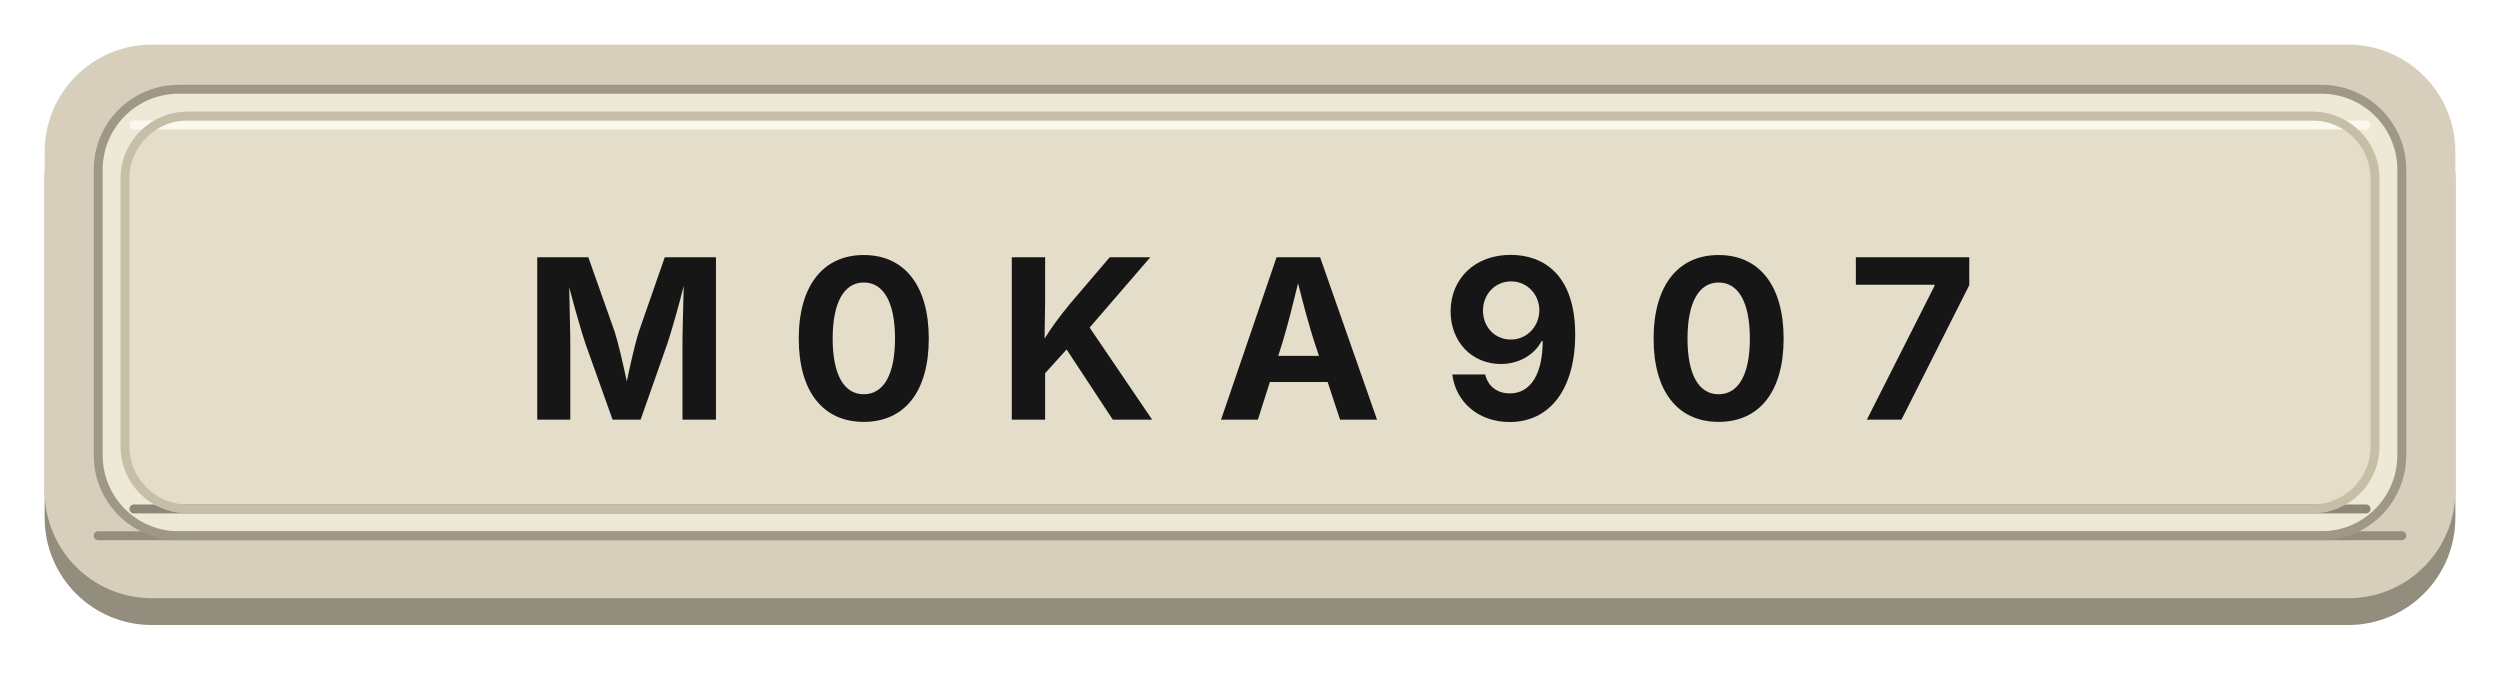
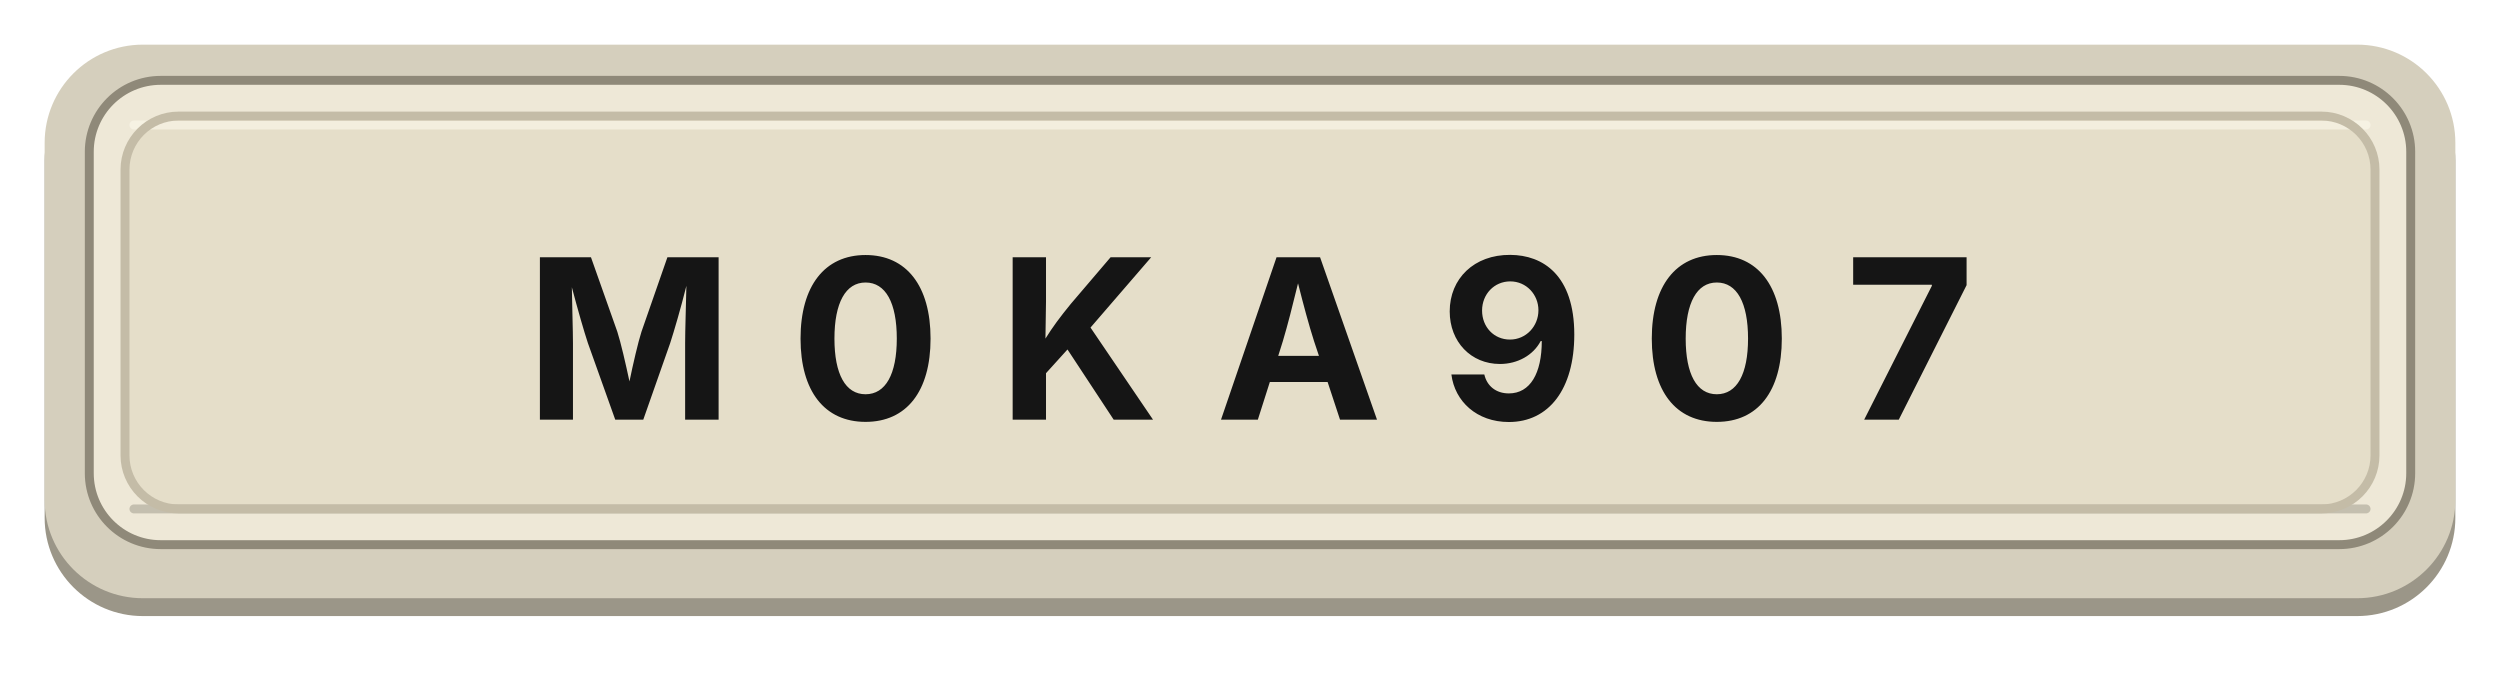
<svg xmlns="http://www.w3.org/2000/svg" width="280" height="76" viewBox="0 0 280 76" fill="none">
-   <rect x="5" y="8" width="270" height="62" rx="12" fill="#938d7e" />
-   <rect x="5" y="5" width="270" height="62" rx="12" fill="#d7cfbb" />
-   <rect x="11" y="10" width="258" height="50" rx="9" fill="#eee8d7" />
-   <rect x="14" y="13" width="252" height="44" rx="7" fill="#e4ddca" />
-   <path d="M15 14H265" stroke="#fbf8ed" stroke-width="1" stroke-linecap="round" />
-   <path d="M15 57H265" stroke="#8d8778" stroke-width="1" stroke-linecap="round" />
-   <path d="M11 60H269" stroke="#696355" stroke-width="1" stroke-linecap="round" opacity=".6" />
-   <rect x="11" y="10" width="258" height="50" rx="9" stroke="#9f9887" stroke-width="1" />
-   <rect x="14" y="13" width="252" height="44" rx="7" stroke="#c7bea8" stroke-width="1" />
-   <text x="140" y="47" text-anchor="middle" fill="#161616" font-family="Inter,Helvetica Neue,Arial,sans-serif" font-size="25" font-weight="700" letter-spacing="6.5">M0KA907</text>
+   <rect x="5" y="7" width="270" height="62" rx="11" fill="#9b9688" />
+   <rect x="5" y="5" width="270" height="62" rx="11" fill="#d5cfbd" />
+   <rect x="10" y="9" width="260" height="52" rx="8" fill="#eee8d7" />
+   <rect x="14" y="13" width="252" height="44" rx="6" fill="#e5dec9" />
+   <path d="M15 14H265" stroke="#faf7ea" stroke-width="1" stroke-linecap="round" opacity=".65" />
+   <path d="M15 57H265" stroke="#a39d8e" stroke-width="1" stroke-linecap="round" opacity=".55" />
+   <rect x="10" y="9" width="260" height="52" rx="8" stroke="#8f8979" stroke-width="1" />
+   <rect x="14" y="13" width="252" height="44" rx="6" stroke="#c4bca7" stroke-width="1" />
+   <text x="140" y="47" text-anchor="middle" fill="#151515" font-family="Inter,Helvetica Neue,Arial,sans-serif" font-size="25" font-weight="700" letter-spacing="6.4">M0KA907</text>
</svg>
